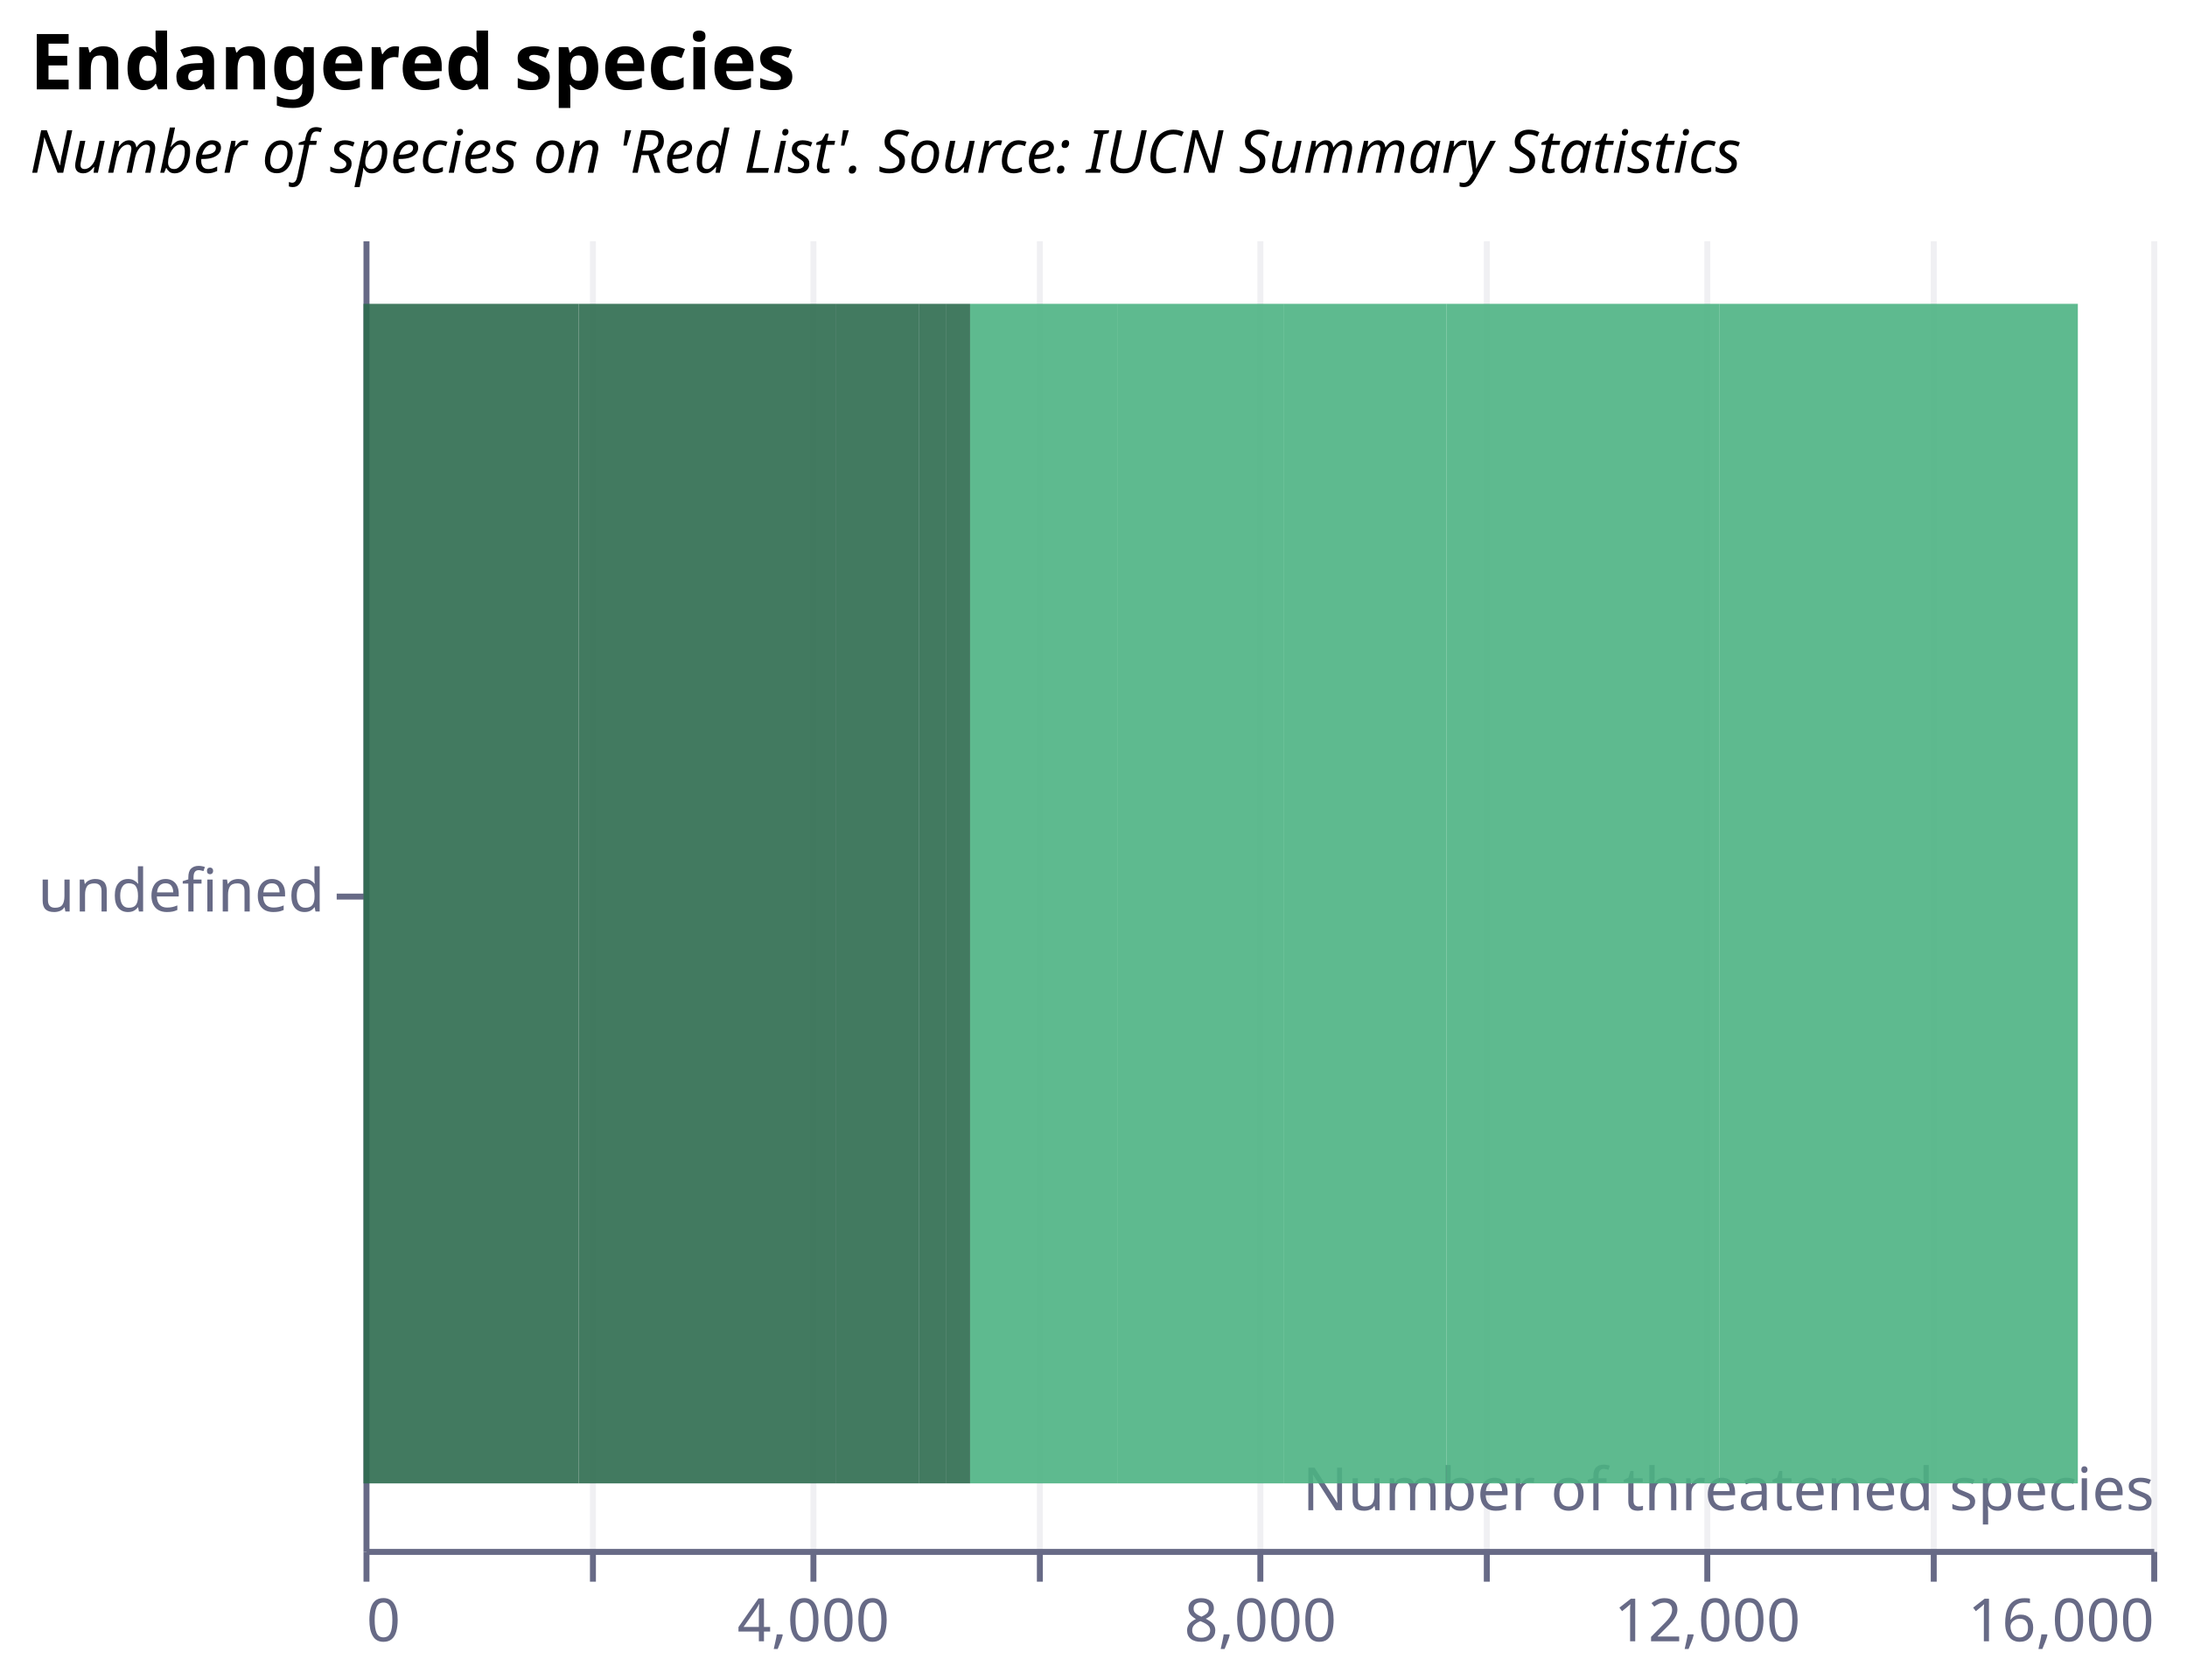
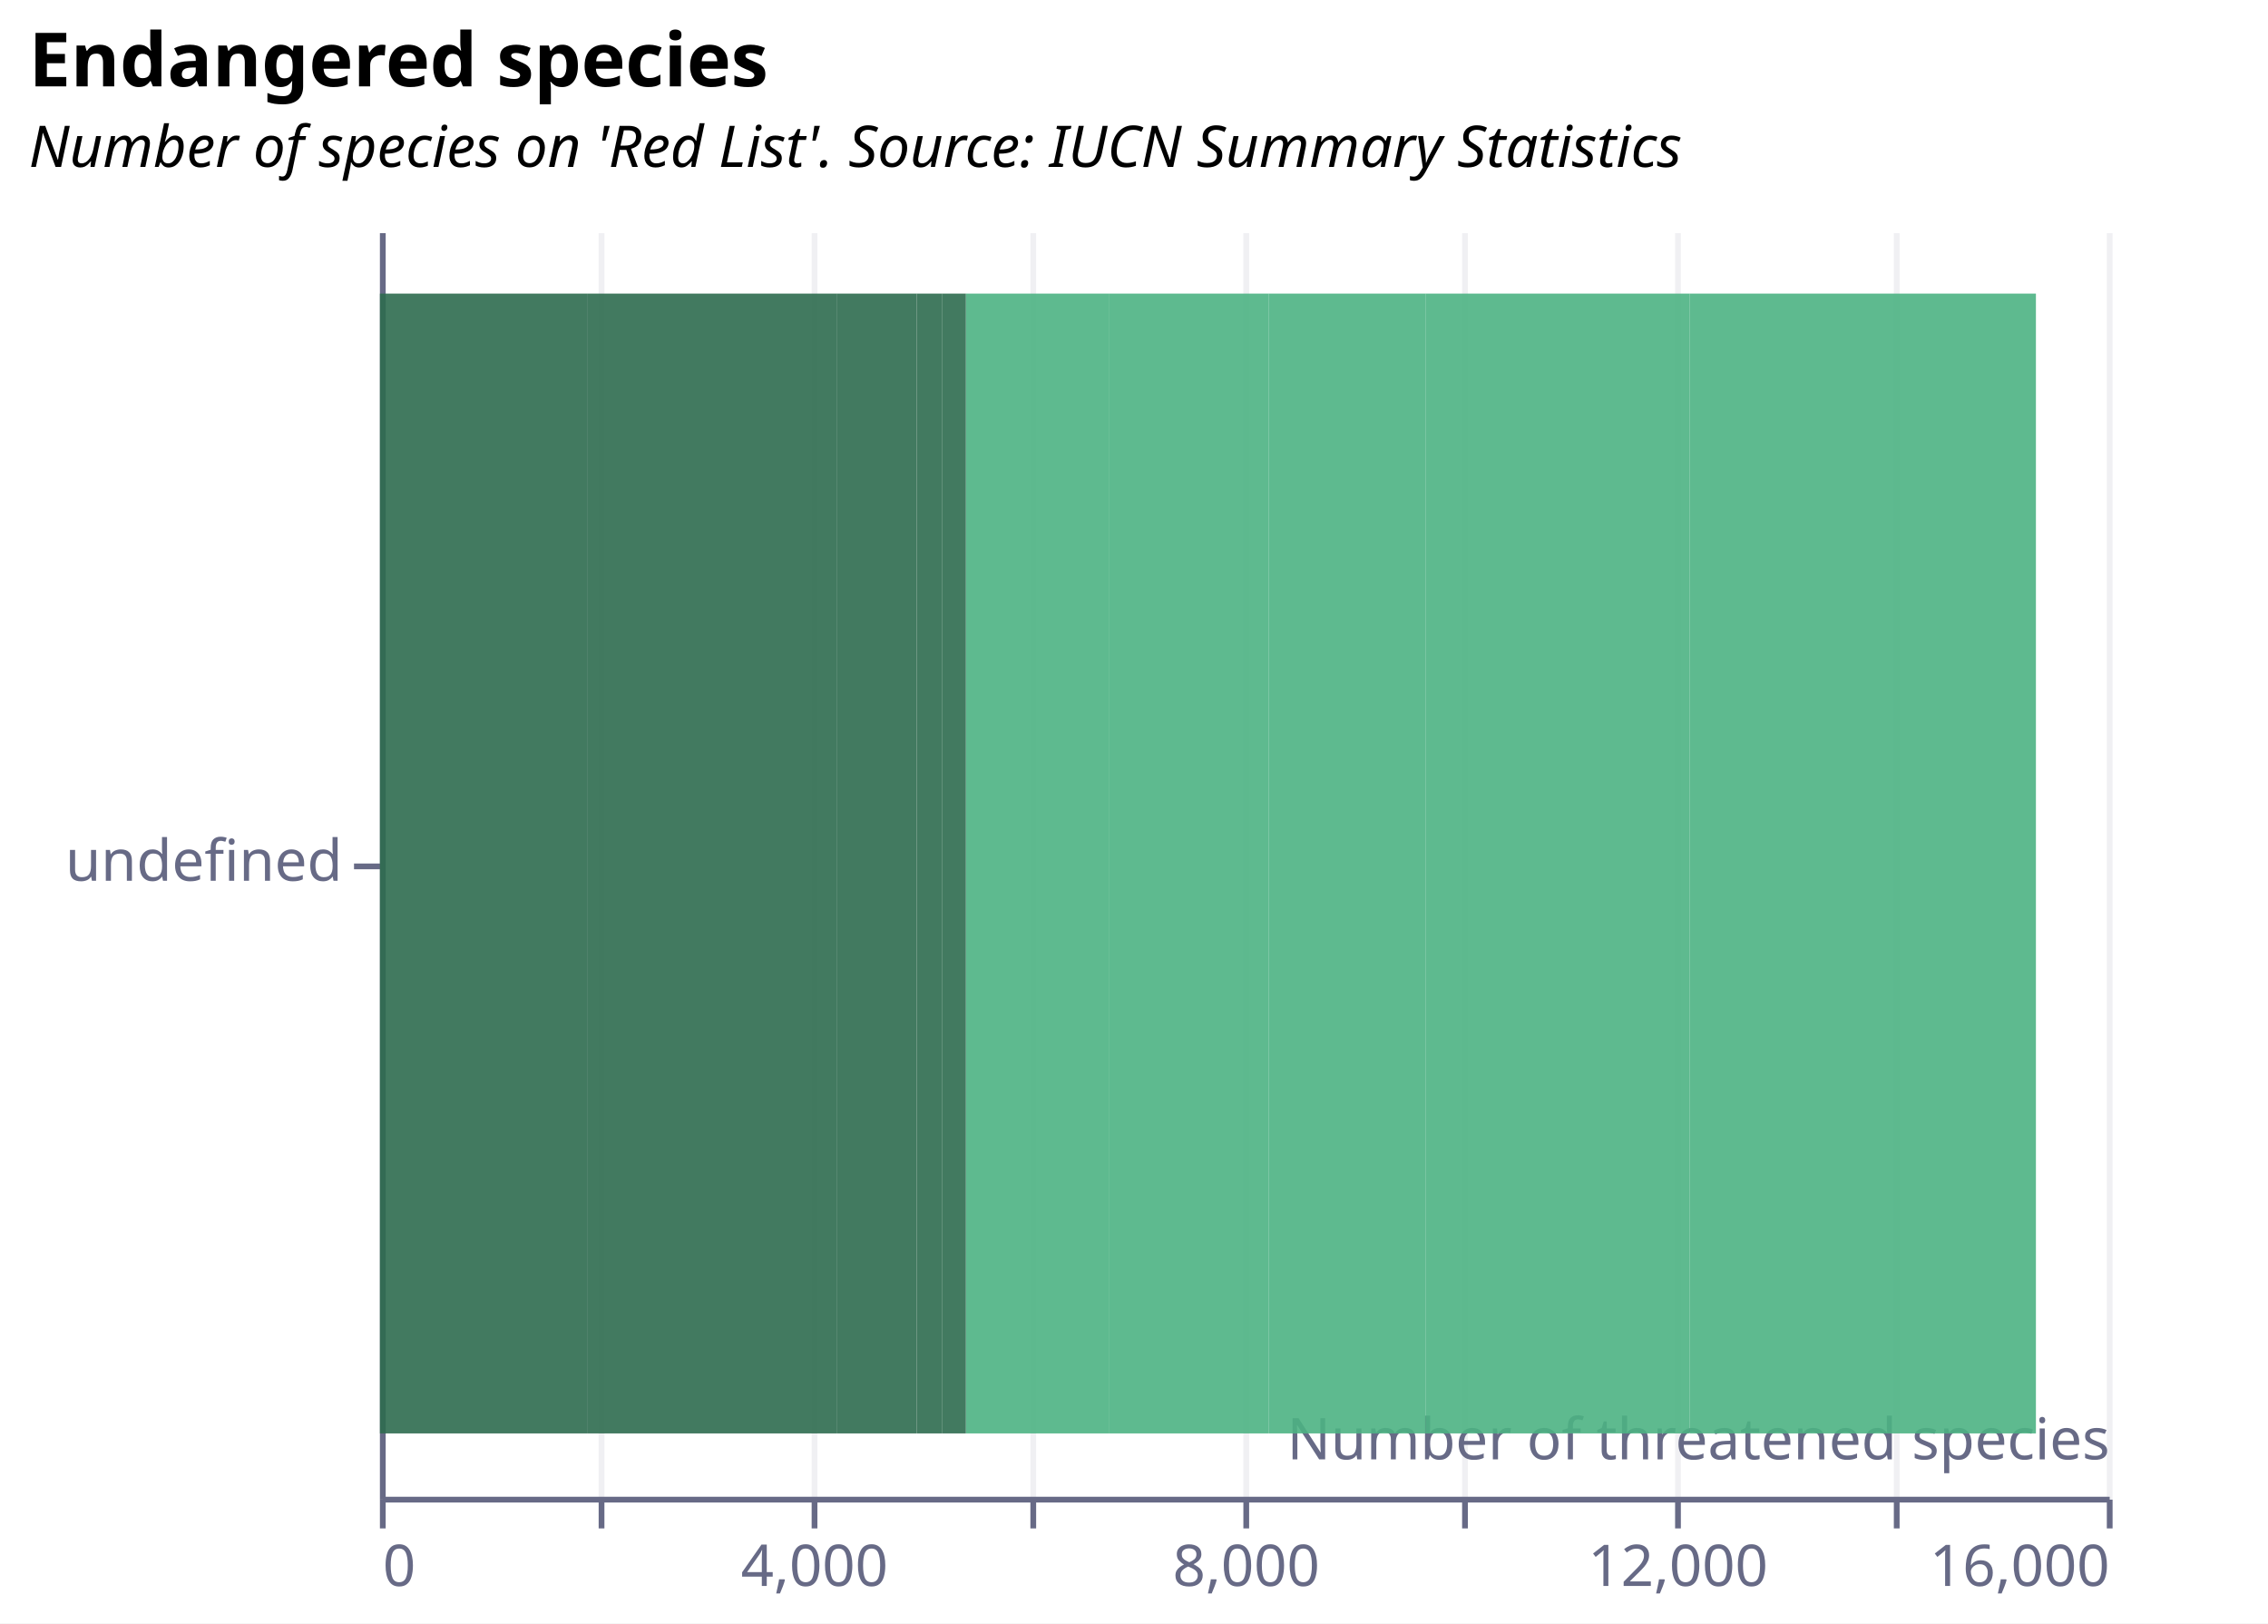
- <svg xmlns="http://www.w3.org/2000/svg" version="1.1" class="marks" width="367" height="282" viewBox="0 0 367 282">
-   <rect width="367" height="282" fill="white" />
-   <g fill="none" stroke-miterlimit="10" transform="translate(61,40)">
+ <svg xmlns="http://www.w3.org/2000/svg" version="1.1" class="marks" width="394" height="282" viewBox="0 0 394 282">
+   <rect width="394" height="282" fill="white" />
+   <g fill="none" stroke-miterlimit="10" transform="translate(66,40)">
    <g class="mark-group role-frame root" role="graphics-object" aria-roledescription="group mark container">
      <g transform="translate(0,0)">
        <path class="background" aria-hidden="true" d="M0,0h300v220h-300Z" />
        <g>
          <g class="mark-group role-axis" aria-hidden="true">
            <g transform="translate(0.5,220.5)">
              <path class="background" aria-hidden="true" d="M0,0h0v0h0Z" pointer-events="none" />
              <g>
                <g class="mark-rule role-axis-grid" pointer-events="none">
                  <line transform="translate(0,0)" x2="0" y2="-220" stroke="#676A86" stroke-opacity="0.1" stroke-width="1" opacity="1" />
                  <line transform="translate(38,0)" x2="0" y2="-220" stroke="#676A86" stroke-opacity="0.1" stroke-width="1" opacity="1" />
                  <line transform="translate(75,0)" x2="0" y2="-220" stroke="#676A86" stroke-opacity="0.1" stroke-width="1" opacity="1" />
                  <line transform="translate(113,0)" x2="0" y2="-220" stroke="#676A86" stroke-opacity="0.1" stroke-width="1" opacity="1" />
                  <line transform="translate(150,0)" x2="0" y2="-220" stroke="#676A86" stroke-opacity="0.1" stroke-width="1" opacity="1" />
                  <line transform="translate(188,0)" x2="0" y2="-220" stroke="#676A86" stroke-opacity="0.1" stroke-width="1" opacity="1" />
                  <line transform="translate(225,0)" x2="0" y2="-220" stroke="#676A86" stroke-opacity="0.1" stroke-width="1" opacity="1" />
                  <line transform="translate(263,0)" x2="0" y2="-220" stroke="#676A86" stroke-opacity="0.1" stroke-width="1" opacity="1" />
                  <line transform="translate(300,0)" x2="0" y2="-220" stroke="#676A86" stroke-opacity="0.1" stroke-width="1" opacity="1" />
                </g>
              </g>
              <path class="foreground" aria-hidden="true" d="" pointer-events="none" display="none" />
            </g>
          </g>
          <g class="mark-group role-axis" role="graphics-symbol" aria-roledescription="axis" aria-label="X-axis titled 'Number of threatened species' for a linear scale with values from 0 to 16,000">
            <g transform="translate(0.5,220.5)">
              <path class="background" aria-hidden="true" d="M0,0h0v0h0Z" pointer-events="none" />
              <g>
                <g class="mark-rule role-axis-tick" pointer-events="none">
                  <line transform="translate(0,0)" x2="0" y2="5" stroke="#676A86" stroke-width="1" opacity="1" />
                  <line transform="translate(38,0)" x2="0" y2="5" stroke="#676A86" stroke-width="1" opacity="1" />
                  <line transform="translate(75,0)" x2="0" y2="5" stroke="#676A86" stroke-width="1" opacity="1" />
                  <line transform="translate(113,0)" x2="0" y2="5" stroke="#676A86" stroke-width="1" opacity="1" />
                  <line transform="translate(150,0)" x2="0" y2="5" stroke="#676A86" stroke-width="1" opacity="1" />
                  <line transform="translate(188,0)" x2="0" y2="5" stroke="#676A86" stroke-width="1" opacity="1" />
                  <line transform="translate(225,0)" x2="0" y2="5" stroke="#676A86" stroke-width="1" opacity="1" />
                  <line transform="translate(263,0)" x2="0" y2="5" stroke="#676A86" stroke-width="1" opacity="1" />
                  <line transform="translate(300,0)" x2="0" y2="5" stroke="#676A86" stroke-width="1" opacity="1" />
                </g>
                <g class="mark-text role-axis-label" pointer-events="none">
                  <text text-anchor="start" transform="translate(0,15)" font-family="sans-serif" font-size="10px" fill="#676A86" opacity="1">0</text>
                  <text text-anchor="middle" transform="translate(37.5,15)" font-family="sans-serif" font-size="10px" fill="#676A86" opacity="0">2,000</text>
                  <text text-anchor="middle" transform="translate(75,15)" font-family="sans-serif" font-size="10px" fill="#676A86" opacity="1">4,000</text>
                  <text text-anchor="middle" transform="translate(112.5,15)" font-family="sans-serif" font-size="10px" fill="#676A86" opacity="0">6,000</text>
                  <text text-anchor="middle" transform="translate(150,15)" font-family="sans-serif" font-size="10px" fill="#676A86" opacity="1">8,000</text>
                  <text text-anchor="middle" transform="translate(187.5,15)" font-family="sans-serif" font-size="10px" fill="#676A86" opacity="0">10,000</text>
                  <text text-anchor="middle" transform="translate(225,15)" font-family="sans-serif" font-size="10px" fill="#676A86" opacity="1">12,000</text>
                  <text text-anchor="middle" transform="translate(262.5,15)" font-family="sans-serif" font-size="10px" fill="#676A86" opacity="0">14,000</text>
                  <text text-anchor="end" transform="translate(300,15)" font-family="sans-serif" font-size="10px" fill="#676A86" opacity="1">16,000</text>
                </g>
                <g class="mark-rule role-axis-domain" pointer-events="none">
                  <line transform="translate(0,0)" x2="300" y2="0" stroke="#676A86" stroke-width="1" opacity="1" />
                </g>
                <g class="mark-text role-axis-title" pointer-events="none">
                  <text text-anchor="end" transform="translate(300,-7)" font-family="sans-serif" font-size="10px" font-weight="normal" fill="#676A86" opacity="1">Number of threatened species</text>
                </g>
              </g>
              <path class="foreground" aria-hidden="true" d="" pointer-events="none" display="none" />
            </g>
          </g>
          <g class="mark-group role-axis" role="graphics-symbol" aria-roledescription="axis" aria-label="Y-axis for a discrete scale with 1 value: undefined">
            <g transform="translate(0.5,0.5)">
              <path class="background" aria-hidden="true" d="M0,0h0v0h0Z" pointer-events="none" />
              <g>
                <g class="mark-rule role-axis-tick" pointer-events="none">
                  <line transform="translate(0,110)" x2="-5" y2="0" stroke="#676A86" stroke-width="1" opacity="1" />
                </g>
                <g class="mark-text role-axis-label" pointer-events="none">
                  <text text-anchor="end" transform="translate(-7,112.5)" font-family="sans-serif" font-size="10px" fill="#676A86" opacity="1">undefined</text>
                </g>
                <g class="mark-rule role-axis-domain" pointer-events="none">
                  <line transform="translate(0,0)" x2="0" y2="220" stroke="#676A86" stroke-width="1" opacity="1" />
                </g>
              </g>
              <path class="foreground" aria-hidden="true" d="" pointer-events="none" display="none" />
            </g>
          </g>
          <g class="mark-rect role-mark layer_0_marks" role="graphics-object" aria-roledescription="rect mark container">
            <path aria-label="Category: Vertebrate; Type: undefined; Number of threatened species: 1323" role="graphics-symbol" aria-roledescription="bar" d="M101.794,11h24.806v198h-24.806Z" fill="#4db383" opacity="0.9" />
            <path aria-label="Category: Vertebrate; Type: undefined; Number of threatened species: 1481" role="graphics-symbol" aria-roledescription="bar" d="M126.6,11h27.769v198h-27.769Z" fill="#4db383" opacity="0.9" />
            <path aria-label="Category: Vertebrate; Type: undefined; Number of threatened species: 1458" role="graphics-symbol" aria-roledescription="bar" d="M154.369,11h27.338v198h-27.338Z" fill="#4db383" opacity="0.9" />
            <path aria-label="Category: Vertebrate; Type: undefined; Number of threatened species: 2442" role="graphics-symbol" aria-roledescription="bar" d="M181.706,11h45.787v198h-45.787Z" fill="#4db383" opacity="0.9" />
            <path aria-label="Category: Vertebrate; Type: undefined; Number of threatened species: 3210" role="graphics-symbol" aria-roledescription="bar" d="M227.494,11h60.188v198h-60.188Z" fill="#4db383" opacity="0.9" />
            <path aria-label="Category: Invertebrate; Type: undefined; Number of threatened species: 1926" role="graphics-symbol" aria-roledescription="bar" d="M0,11h36.112v198h-36.112Z" fill="#2e6b4f" opacity="0.9" />
            <path aria-label="Category: Invertebrate; Type: undefined; Number of threatened species: 2305" role="graphics-symbol" aria-roledescription="bar" d="M36.112,11h43.219v198h-43.219Z" fill="#2e6b4f" opacity="0.9" />
            <path aria-label="Category: Invertebrate; Type: undefined; Number of threatened species: 743" role="graphics-symbol" aria-roledescription="bar" d="M79.331,11h13.931v198h-13.931Z" fill="#2e6b4f" opacity="0.9" />
            <path aria-label="Category: Invertebrate; Type: undefined; Number of threatened species: 237" role="graphics-symbol" aria-roledescription="bar" d="M93.263,11h4.444v198h-4.444Z" fill="#2e6b4f" opacity="0.9" />
            <path aria-label="Category: Invertebrate; Type: undefined; Number of threatened species: 218" role="graphics-symbol" aria-roledescription="bar" d="M97.706,11h4.087v198h-4.087Z" fill="#2e6b4f" opacity="0.9" />
          </g>
          <g class="mark-text role-mark layer_1_marks" role="graphics-object" aria-roledescription="text mark container" />
          <g class="mark-group role-title">
-             <g transform="translate(-56,-30)">
+             <g transform="translate(-61,-30)">
              <path class="background" aria-hidden="true" d="M0,0h0v0h0Z" pointer-events="none" />
              <g>
                <g class="mark-text role-title-text" role="graphics-symbol" aria-roledescription="title" aria-label="Title text 'Endangered species'" pointer-events="none">
                  <text text-anchor="start" transform="translate(0,5)" font-family="sans-serif" font-size="13px" font-weight="bold" fill="black" opacity="1">Endangered species</text>
                </g>
                <g class="mark-text role-title-subtitle" role="graphics-symbol" aria-roledescription="subtitle" aria-label="Subtitle text 'Number of species on 'Red List'. Source: IUCN Summary Statistics'" pointer-events="none">
                  <text text-anchor="start" transform="translate(0,19)" font-family="sans-serif" font-size="10px" font-style="italic" fill="#000" opacity="1">Number of species on 'Red List'. Source: IUCN Summary Statistics</text>
                </g>
              </g>
              <path class="foreground" aria-hidden="true" d="" pointer-events="none" display="none" />
            </g>
          </g>
        </g>
        <path class="foreground" aria-hidden="true" d="" display="none" />
      </g>
    </g>
  </g>
</svg>
